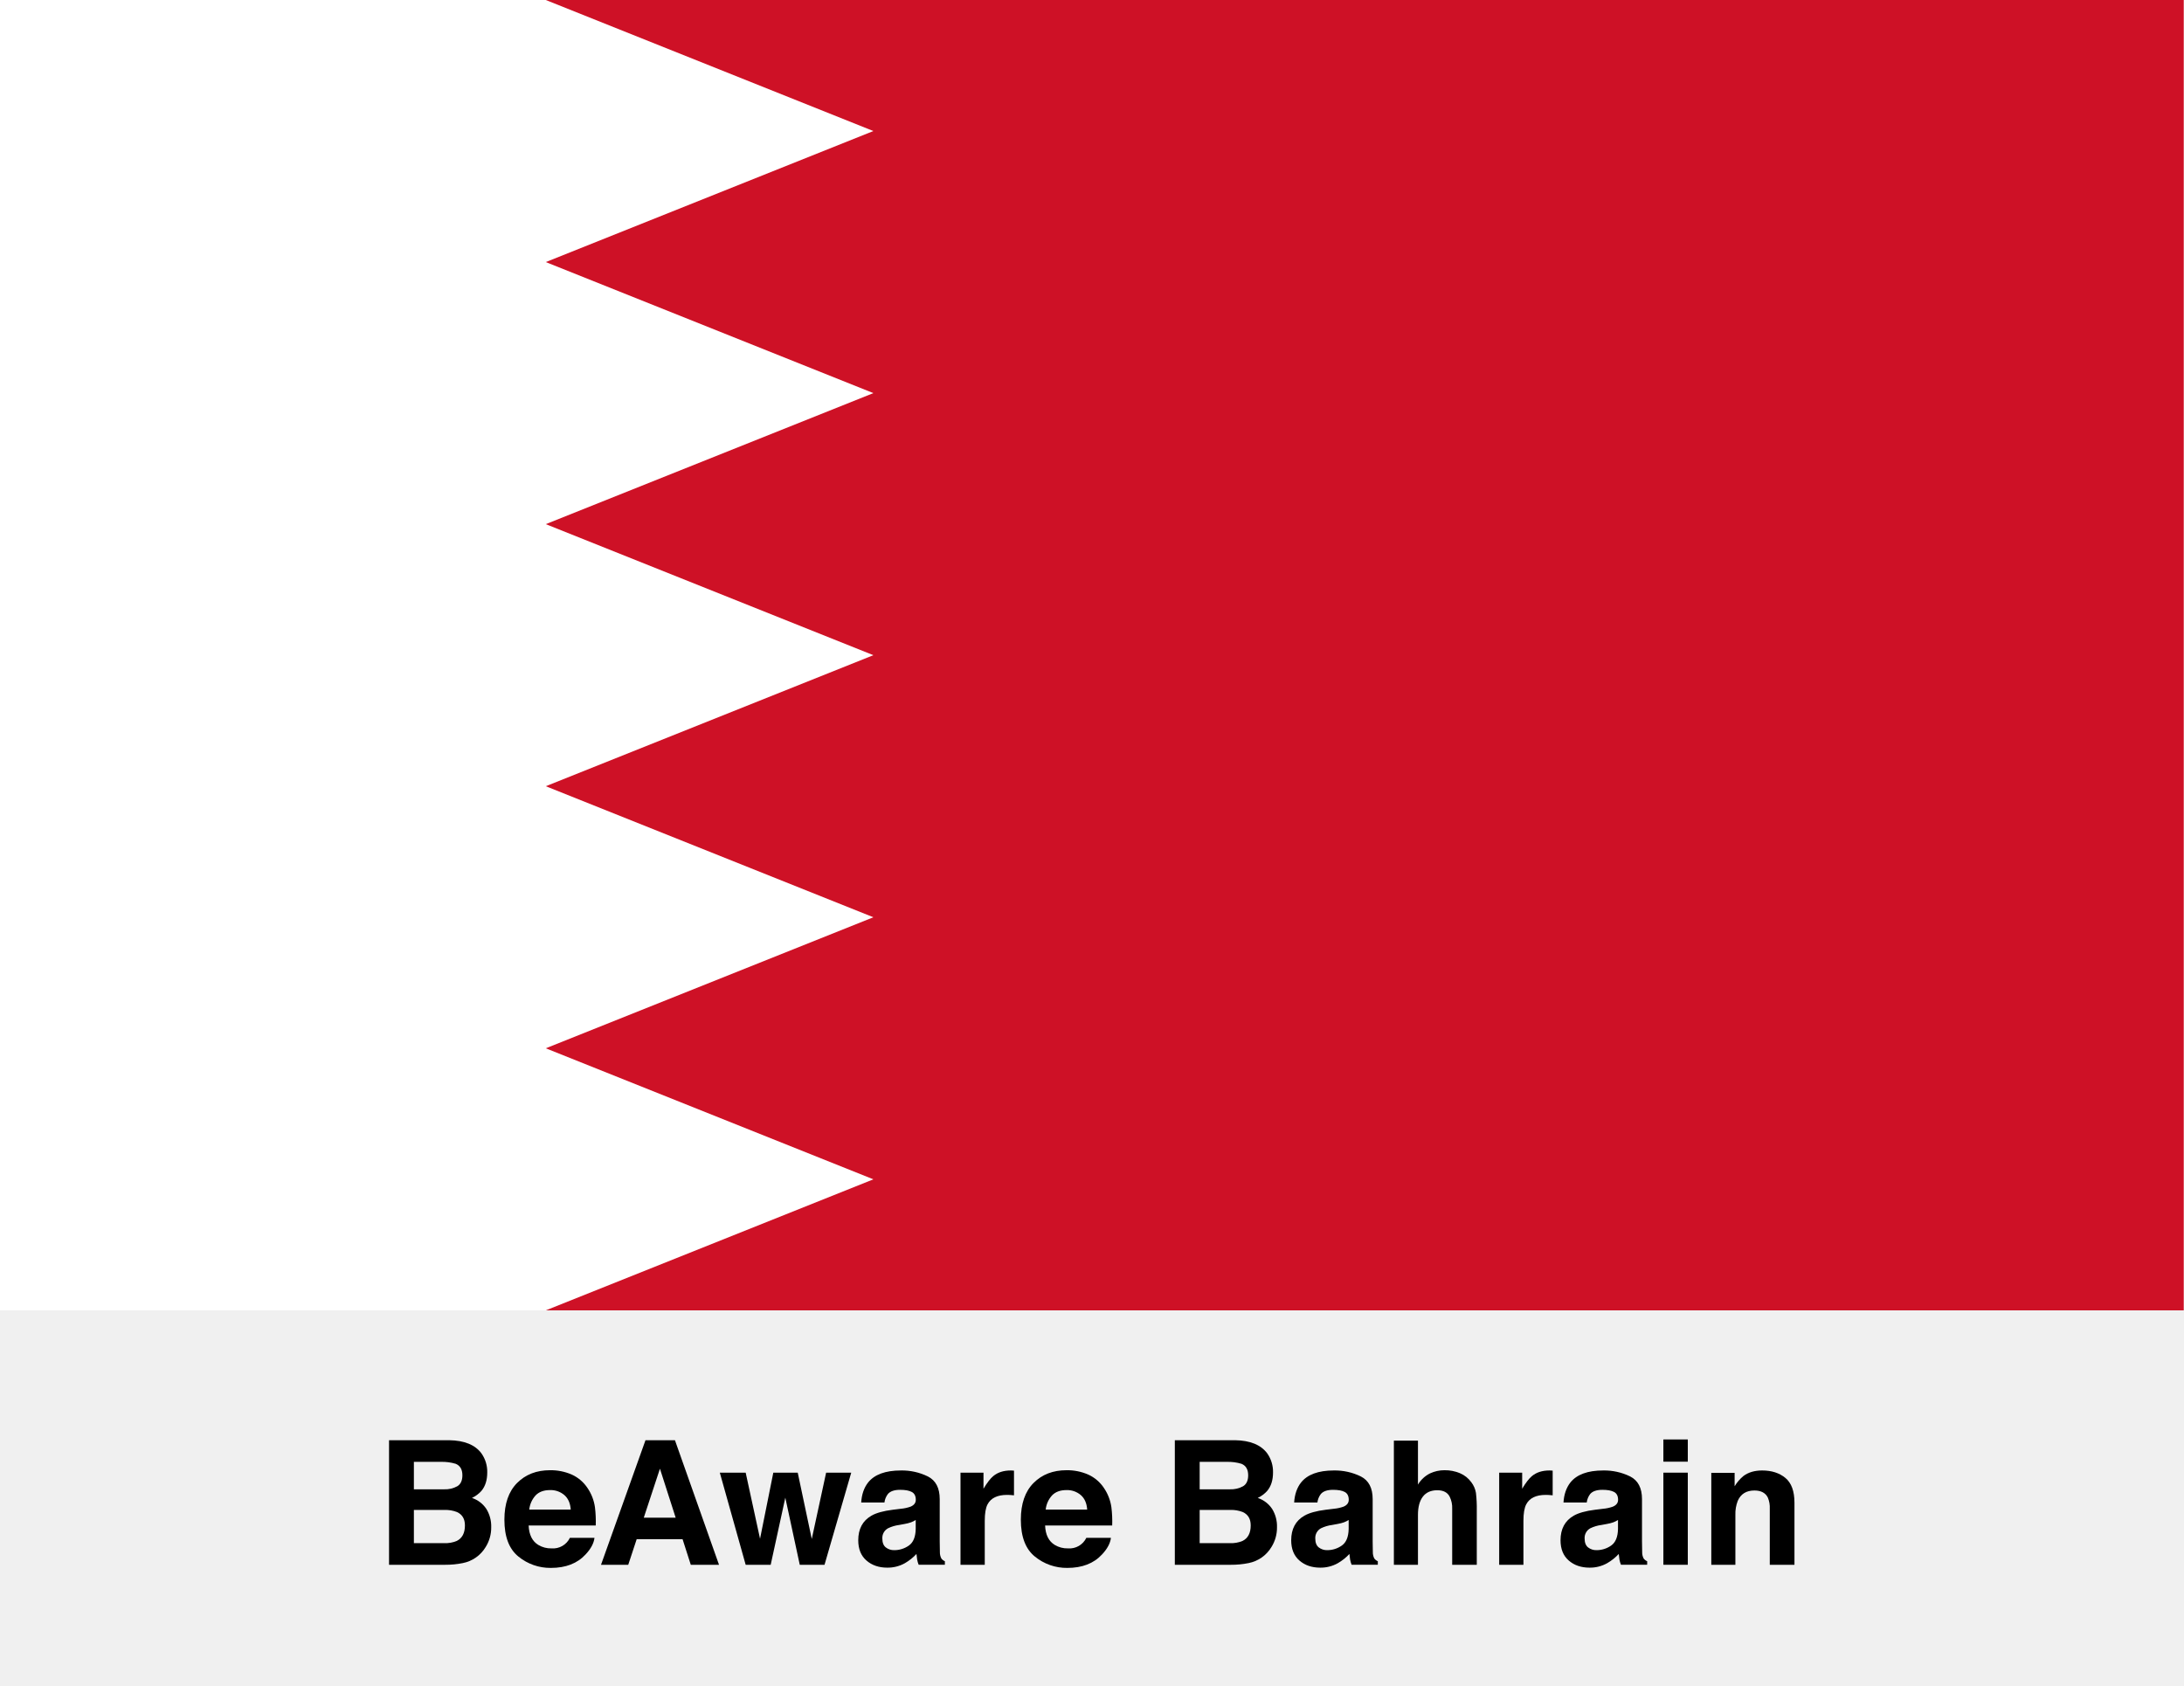
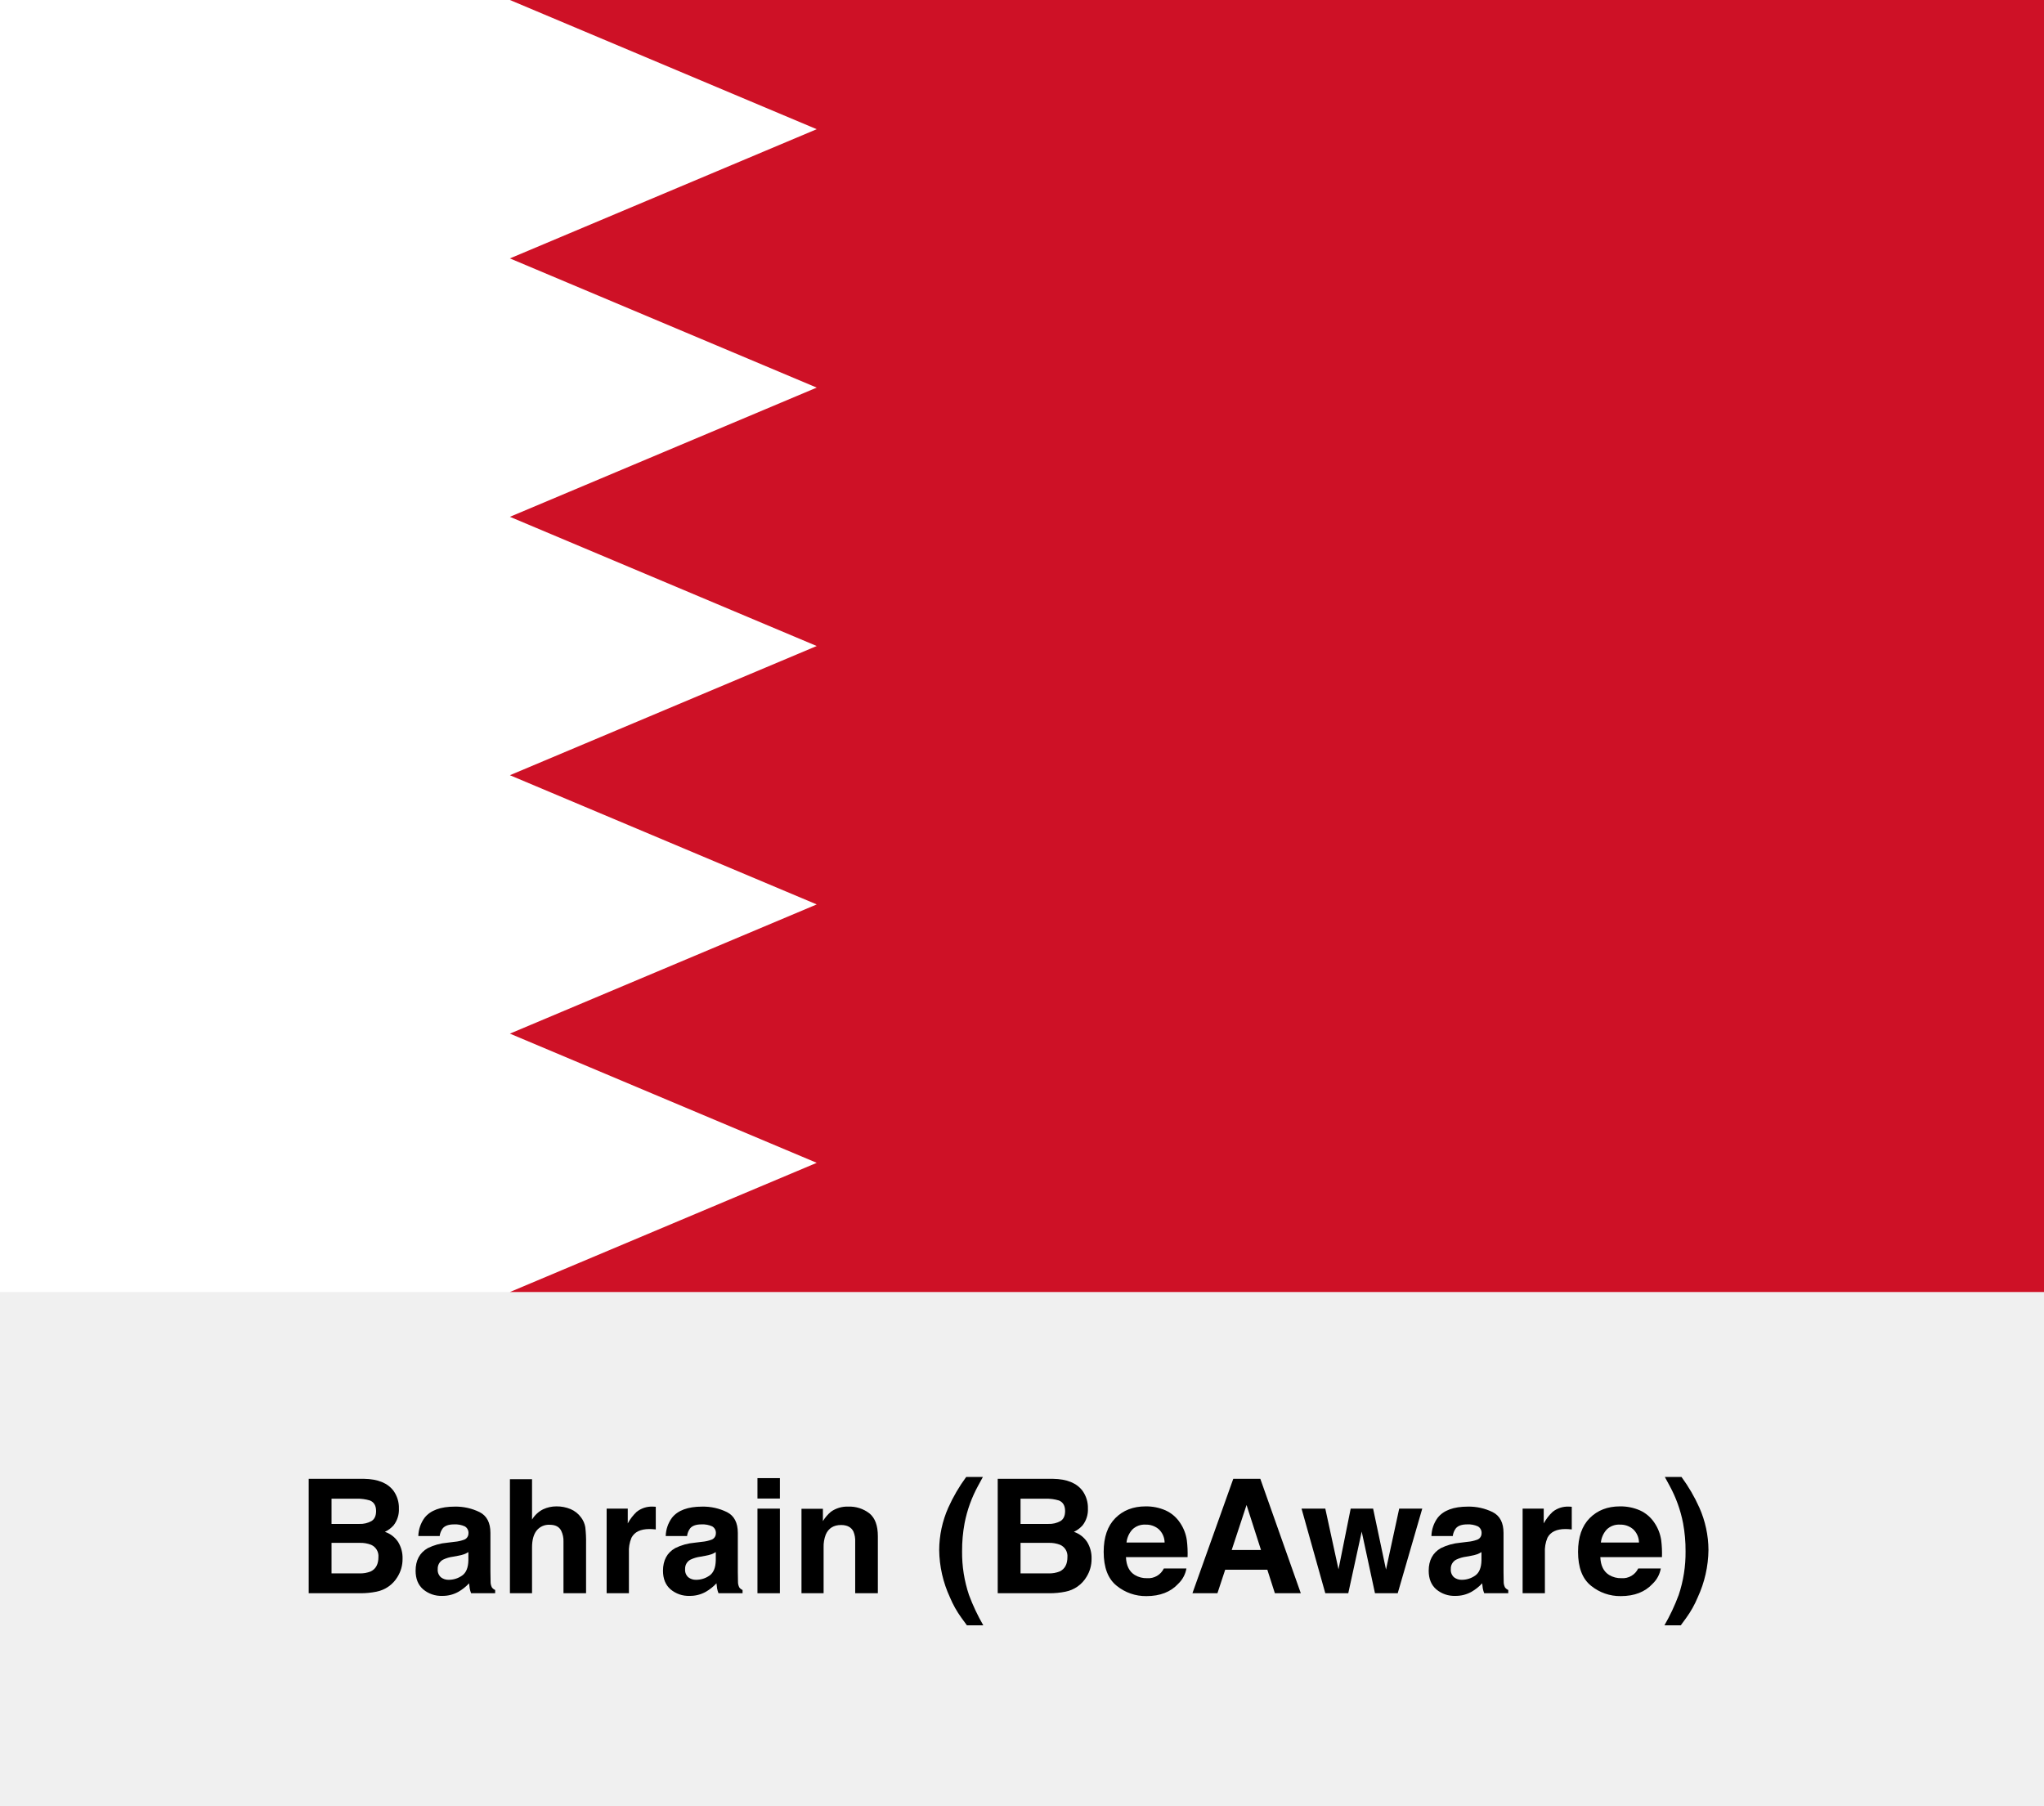
- <svg xmlns="http://www.w3.org/2000/svg" id="Layer_1" data-name="Layer 1" viewBox="0 0 1500 1157.827">
+ <svg xmlns="http://www.w3.org/2000/svg" id="Layer_1" data-name="Layer 1" viewBox="0 0 900 795.167">
  <defs>
    <style>.cls-1{fill:#fff;}.cls-2{fill:#ce1126;}</style>
  </defs>
-   <path class="cls-1" d="M-.173,0h1500V900h-1500" />
-   <path class="cls-2" d="M1499.827,0h-1125l225,90-225,90,225,90-225,90,225,90-225,90,225,90-225,90,225,90-225,90h1125" />
-   <path d="M330.715,998.298a21.766,21.766,0,0,1,3.927,13.06q0,7.836-3.963,12.595a20.437,20.437,0,0,1-6.525,4.876,19.058,19.058,0,0,1,9.883,7.546,22.642,22.642,0,0,1,3.333,12.537,25.016,25.016,0,0,1-3.809,13.64,23.556,23.556,0,0,1-15.726,11.029,59.231,59.231,0,0,1-12.089,1.161H267.196v-85.556H308.542Q324.191,989.418,330.715,998.298Zm-46.455,5.747v18.864h20.794a17.189,17.189,0,0,0,9.048-2.119q3.474-2.118,3.475-7.517,0-5.977-4.595-7.894a32.234,32.234,0,0,0-10.111-1.335Zm0,33.026v22.811h20.771a20.17,20.17,0,0,0,8.664-1.509q5.622-2.786,5.623-10.68,0-6.673-5.451-9.171a21.628,21.628,0,0,0-8.55-1.451Z" />
-   <path d="M392.644,1012.756a25.731,25.731,0,0,1,10.933,9.36,31.097,31.097,0,0,1,5.041,13.08,80.866,80.866,0,0,1,.545,12.556H363.083q.385,9.521,6.616,13.351a16.801,16.801,0,0,0,9.121,2.379,12.847,12.847,0,0,0,12.59-7.255H408.299q-.668,5.631-6.133,11.435-8.501,9.229-23.802,9.229a34.487,34.487,0,0,1-22.285-7.783q-9.655-7.785-9.654-25.33,0-16.439,8.716-25.211,8.715-8.773,22.624-8.774A36.026,36.026,0,0,1,392.644,1012.756Zm-24.747,14.29a17.189,17.189,0,0,0-4.407,9.793h28.499q-.452-6.588-4.406-9.997a14.497,14.497,0,0,0-9.811-3.411Q371.402,1023.431,367.897,1027.046Z" />
-   <path d="M443.329,989.185h20.228l30.269,85.556H474.44l-5.645-17.587H437.287l-5.8,17.587H412.787Zm-1.178,53.226h21.911l-10.808-33.665Z" />
-   <path d="M531.119,1011.474h16.775l9.635,45.564,9.867-45.564H584.635l-18.341,63.268H549.287l-9.925-46.086-10.042,46.086H512.139l-17.761-63.268h17.761l9.867,45.39Z" />
-   <path d="M618.807,1036.258a26.176,26.176,0,0,0,6.607-1.451q3.567-1.509,3.567-4.702,0-3.887-2.736-5.369-2.736-1.48-8.031-1.48-5.943,0-8.414,2.902a11.965,11.965,0,0,0-2.353,5.805H591.485q.524-8.3,4.664-13.641,6.587-8.358,22.619-8.358a40.34,40.34,0,0,1,18.538,4.12q8.102,4.123,8.103,15.556v29.022q0,3.019.116,7.313a9.183,9.183,0,0,0,.987,4.411,5.917,5.917,0,0,0,2.438,1.915v2.438H630.954a18.371,18.371,0,0,1-1.045-3.599q-.291-1.683-.464-3.831a34.161,34.161,0,0,1-7.94,6.327,24.002,24.002,0,0,1-12.144,3.076q-8.642,0-14.274-4.905-5.635-4.904-5.634-13.901,0-11.667,9.063-16.891,4.97-2.843,14.618-4.063Zm10.115,7.72a18.271,18.271,0,0,1-3.207,1.596,27.031,27.031,0,0,1-4.442,1.132l-3.765.697a24.74,24.74,0,0,0-7.604,2.264,7.554,7.554,0,0,0-3.908,7.023q0,4.236,2.387,6.123a9.069,9.069,0,0,0,5.805,1.887,17.292,17.292,0,0,0,9.99-3.135q4.568-3.134,4.744-11.435Z" />
-   <path d="M695.005,1009.994q.318.031,1.422.087v16.949q-1.567-.174-2.786-.232-1.219-.058-1.973-.058-9.984,0-13.408,6.501-1.915,3.657-1.915,11.261v30.24H659.685v-63.268h15.788v11.029q3.831-6.327,6.675-8.649,4.643-3.889,12.073-3.889Q694.685,1009.965,695.005,1009.994Z" />
-   <path d="M747.347,1012.756a25.728,25.728,0,0,1,10.933,9.36,31.102,31.102,0,0,1,5.04,13.08,80.786,80.786,0,0,1,.546,12.556H717.787q.385,9.521,6.616,13.351a16.801,16.801,0,0,0,9.121,2.379,12.849,12.849,0,0,0,12.59-7.255h16.889q-.669,5.631-6.133,11.435-8.501,9.229-23.802,9.229a34.487,34.487,0,0,1-22.285-7.783q-9.655-7.785-9.654-25.33,0-16.439,8.716-25.211,8.715-8.773,22.624-8.774A36.026,36.026,0,0,1,747.347,1012.756Zm-24.747,14.29a17.189,17.189,0,0,0-4.407,9.793H746.692q-.452-6.588-4.406-9.997a14.497,14.497,0,0,0-9.811-3.411Q726.105,1023.431,722.6,1027.046Z" />
-   <path d="M870.403,998.298a21.766,21.766,0,0,1,3.927,13.06q0,7.836-3.963,12.595a20.449,20.449,0,0,1-6.526,4.876,19.057,19.057,0,0,1,9.884,7.546,22.646,22.646,0,0,1,3.333,12.537,25.023,25.023,0,0,1-3.809,13.64,23.555,23.555,0,0,1-15.727,11.029,59.218,59.218,0,0,1-12.089,1.161H806.884v-85.556H848.23Q863.878,989.418,870.403,998.298Zm-46.456,5.747v18.864H844.742a17.19,17.19,0,0,0,9.047-2.119q3.474-2.118,3.476-7.517,0-5.977-4.596-7.894a32.226,32.226,0,0,0-10.109-1.335Zm0,33.026v22.811h20.771a20.17,20.17,0,0,0,8.664-1.509q5.623-2.786,5.624-10.68,0-6.673-5.451-9.171a21.633,21.633,0,0,0-8.55-1.451Z" />
-   <path d="M916.163,1036.258a26.171,26.171,0,0,0,6.607-1.451q3.567-1.509,3.568-4.702,0-3.887-2.737-5.369-2.735-1.48-8.03-1.48-5.944,0-8.414,2.902a11.952,11.952,0,0,0-2.353,5.805H888.841q.525-8.3,4.664-13.641,6.586-8.358,22.619-8.358a40.338,40.338,0,0,1,18.537,4.12q8.104,4.123,8.102,15.556v29.022q0,3.019.116,7.313a9.2,9.2,0,0,0,.988,4.411,5.902,5.902,0,0,0,2.437,1.915v2.438H928.311a18.343,18.343,0,0,1-1.046-3.599q-.292-1.683-.464-3.831a34.15,34.15,0,0,1-7.941,6.327,23.997,23.997,0,0,1-12.143,3.076q-8.642,0-14.275-4.905-5.633-4.904-5.633-13.901,0-11.667,9.062-16.891,4.972-2.843,14.619-4.063Zm10.116,7.72a18.325,18.325,0,0,1-3.208,1.596,27.014,27.014,0,0,1-4.443,1.132l-3.765.697a24.744,24.744,0,0,0-7.604,2.264,7.555,7.555,0,0,0-3.907,7.023q0,4.236,2.385,6.123a9.074,9.074,0,0,0,5.806,1.887,17.287,17.287,0,0,0,9.989-3.135q4.568-3.134,4.746-11.435Z" />
-   <path d="M1002.685,1011.824a18.581,18.581,0,0,1,7.831,6.216,16.582,16.582,0,0,1,3.178,7.292,90.198,90.198,0,0,1,.578,12.228v37.182H997.381v-38.526a17.084,17.084,0,0,0-1.727-8.252q-2.248-4.416-8.528-4.417-6.511,0-9.882,4.388-3.369,4.386-3.368,12.521v34.285H957.332V989.475H973.875v30.183a20.221,20.221,0,0,1,8.293-7.691,23.357,23.357,0,0,1,9.911-2.177A26.791,26.791,0,0,1,1002.685,1011.824Z" />
-   <path d="M1064.974,1009.994q.318.031,1.422.087v16.949q-1.566-.174-2.785-.232-1.22-.058-1.973-.058-9.985,0-13.408,6.501-1.916,3.657-1.916,11.261v30.24h-16.659v-63.268h15.788v11.029q3.83-6.327,6.675-8.649,4.643-3.889,12.073-3.889C1064.499,1009.965,1064.761,1009.975,1064.974,1009.994Z" />
-   <path d="M1101.147,1036.258a26.171,26.171,0,0,0,6.607-1.451q3.567-1.509,3.568-4.702,0-3.887-2.737-5.369-2.735-1.48-8.03-1.48-5.944,0-8.414,2.902a11.952,11.952,0,0,0-2.353,5.805h-15.963q.525-8.3,4.664-13.641,6.586-8.358,22.619-8.358a40.338,40.338,0,0,1,18.537,4.12q8.104,4.123,8.102,15.556v29.022q0,3.019.116,7.313a9.2,9.2,0,0,0,.988,4.411,5.902,5.902,0,0,0,2.437,1.915v2.438h-17.993a18.343,18.343,0,0,1-1.046-3.599q-.292-1.683-.464-3.831a34.15,34.15,0,0,1-7.941,6.327,23.997,23.997,0,0,1-12.143,3.076q-8.642,0-14.275-4.905-5.633-4.904-5.633-13.901,0-11.667,9.062-16.891,4.972-2.843,14.619-4.063Zm10.116,7.72a18.325,18.325,0,0,1-3.208,1.596,27.014,27.014,0,0,1-4.443,1.132l-3.765.697a24.744,24.744,0,0,0-7.604,2.264,7.555,7.555,0,0,0-3.907,7.023q0,4.236,2.385,6.123a9.074,9.074,0,0,0,5.806,1.887,17.287,17.287,0,0,0,9.989-3.135q4.568-3.134,4.746-11.435Z" />
-   <path d="M1159.207,1003.929h-16.775v-15.266h16.775Zm-16.775,7.545h16.775v63.268h-16.775Z" />
-   <path d="M1226.244,1015.102q6.214,5.137,6.214,17.036v42.604h-16.949v-38.483a17.675,17.675,0,0,0-1.326-7.661q-2.422-4.876-9.219-4.876-8.355,0-11.467,7.139a24.681,24.681,0,0,0-1.613,9.635v34.246h-16.543v-63.152h16.02v9.229a28.059,28.059,0,0,1,6.011-7.023q5.088-3.831,12.89-3.831Q1220.032,1009.965,1226.244,1015.102Z" />
+   <path class="cls-1" d="M0,0H900V568.923H0" />
+   <path class="cls-2" d="M900,0H224.515l135.097,56.892-135.097,56.892,135.097,56.892-135.097,56.892,135.097,56.892-135.097,56.892L359.612,398.246l-135.097,56.892,135.097,56.892-135.097,56.892H900" />
+   <path d="M173.334,656.54a12.82,12.82,0,0,1,2.312,7.69,11.22,11.22,0,0,1-2.333,7.417,12.032,12.032,0,0,1-3.843,2.871,11.224,11.224,0,0,1,5.819,4.443,13.331,13.331,0,0,1,1.963,7.383,14.734,14.734,0,0,1-2.243,8.032,13.874,13.874,0,0,1-9.261,6.494,34.867,34.867,0,0,1-7.119.684H135.929V651.173H160.276Q169.491,651.311,173.334,656.54Zm-27.355,3.384v11.108h12.245a10.119,10.119,0,0,0,5.327-1.247q2.046-1.248,2.047-4.427,0-3.52-2.706-4.648a18.993,18.993,0,0,0-5.954-.786Zm0,19.448v13.433h12.231a11.878,11.878,0,0,0,5.102-.889q3.312-1.641,3.312-6.289a5.411,5.411,0,0,0-3.21-5.4,12.742,12.742,0,0,0-5.034-.855Z" />
+   <path d="M200.28,678.893a15.394,15.394,0,0,0,3.891-.854,2.93,2.93,0,0,0,2.101-2.769,3.273,3.273,0,0,0-1.611-3.161,10.181,10.181,0,0,0-4.729-.872q-3.5,0-4.955,1.709a7.045,7.045,0,0,0-1.386,3.418H184.191a14.258,14.258,0,0,1,2.746-8.032q3.879-4.922,13.319-4.922a23.757,23.757,0,0,1,10.916,2.427q4.771,2.427,4.771,9.16v17.09q0,1.778.068,4.307a5.408,5.408,0,0,0,.581,2.598,3.478,3.478,0,0,0,1.436,1.128v1.436H207.433a10.754,10.754,0,0,1-.615-2.119q-.171-.99-.273-2.256a20.104,20.104,0,0,1-4.676,3.726,14.125,14.125,0,0,1-7.151,1.812,12.342,12.342,0,0,1-8.405-2.888q-3.318-2.889-3.317-8.187,0-6.87,5.337-9.946a23.84,23.84,0,0,1,8.608-2.393Zm5.956,4.546a10.759,10.759,0,0,1-1.888.94,16.002,16.002,0,0,1-2.616.666l-2.218.41a14.626,14.626,0,0,0-4.478,1.333,4.449,4.449,0,0,0-2.301,4.136,4.323,4.323,0,0,0,1.405,3.606,5.347,5.347,0,0,0,3.419,1.11,10.182,10.182,0,0,0,5.883-1.846q2.689-1.846,2.793-6.733Z" />
+   <path d="M251.23,664.504a10.948,10.948,0,0,1,4.611,3.661,9.754,9.754,0,0,1,1.871,4.293,53.02,53.02,0,0,1,.341,7.201v21.895h-9.946V678.868a10.055,10.055,0,0,0-1.018-4.858q-1.324-2.602-5.021-2.602a6.888,6.888,0,0,0-5.819,2.584q-1.985,2.584-1.984,7.374v20.188h-9.741v-50.21h9.741v17.773a11.909,11.909,0,0,1,4.884-4.528,13.748,13.748,0,0,1,5.836-1.282A15.776,15.776,0,0,1,251.23,664.504Z" />
+   <path d="M287.91,663.427q.186.018.837.051v9.98q-.923-.103-1.641-.137-.718-.034-1.162-.034-5.88,0-7.896,3.828a14.894,14.894,0,0,0-1.128,6.631v17.808H267.111V664.298h9.297v6.494a20.599,20.599,0,0,1,3.931-5.093,10.7,10.7,0,0,1,7.109-2.29C287.63,663.41,287.784,663.416,287.91,663.427Z" />
+   <path d="M309.211,678.893a15.393,15.393,0,0,0,3.891-.854,2.93,2.93,0,0,0,2.101-2.769,3.273,3.273,0,0,0-1.611-3.161,10.181,10.181,0,0,0-4.729-.872q-3.499,0-4.955,1.709a7.045,7.045,0,0,0-1.386,3.418H293.122a14.258,14.258,0,0,1,2.746-8.032q3.879-4.922,13.319-4.922a23.757,23.757,0,0,1,10.916,2.427q4.771,2.427,4.771,9.16v17.09q0,1.778.068,4.307a5.408,5.408,0,0,0,.581,2.598,3.478,3.478,0,0,0,1.436,1.128v1.436h-10.596a10.754,10.754,0,0,1-.615-2.119q-.171-.99-.273-2.256a20.104,20.104,0,0,1-4.676,3.726,14.125,14.125,0,0,1-7.151,1.812,12.342,12.342,0,0,1-8.405-2.888q-3.318-2.889-3.317-8.187,0-6.87,5.337-9.946a23.841,23.841,0,0,1,8.608-2.393Zm5.956,4.546a10.759,10.759,0,0,1-1.888.94,16.002,16.002,0,0,1-2.616.666l-2.218.41a14.627,14.627,0,0,0-4.478,1.333,4.449,4.449,0,0,0-2.301,4.136,4.323,4.323,0,0,0,1.405,3.606,5.347,5.347,0,0,0,3.419,1.11,10.182,10.182,0,0,0,5.883-1.846q2.689-1.846,2.793-6.733Z" />
+   <path d="M343.4,659.855h-9.878V650.866H343.4Zm-9.878,4.443H343.4v37.256h-9.878Z" />
+   <path d="M382.876,666.435q3.659,3.025,3.659,10.031v25.088h-9.98V678.893a10.408,10.408,0,0,0-.78-4.512q-1.425-2.871-5.429-2.871-4.92,0-6.752,4.204a14.53,14.53,0,0,0-.95,5.674v20.166H352.902v-37.188h9.434v5.435a16.5,16.5,0,0,1,3.54-4.136,12.263,12.263,0,0,1,7.59-2.256A14.281,14.281,0,0,1,382.876,666.435Z" />
+   <path d="M417.536,663.888a73.253,73.253,0,0,1,7.896-13.535h7.349l-2.085,3.828a56.995,56.995,0,0,0-5.981,16.543,65.425,65.425,0,0,0-1.094,12.373,58.448,58.448,0,0,0,3.042,19.243,87.723,87.723,0,0,0,6.289,13.33h-7.212l-2.427-3.315A44.413,44.413,0,0,1,418.288,703.4a50.987,50.987,0,0,1-4.751-20.918A46.401,46.401,0,0,1,417.536,663.888Z" />
+   <path d="M476.713,656.54a12.82,12.82,0,0,1,2.312,7.69,11.22,11.22,0,0,1-2.333,7.417,12.032,12.032,0,0,1-3.843,2.871,11.224,11.224,0,0,1,5.819,4.443,13.331,13.331,0,0,1,1.963,7.383,14.734,14.734,0,0,1-2.243,8.032,13.874,13.874,0,0,1-9.261,6.494,34.867,34.867,0,0,1-7.119.684h-22.7V651.173H463.655Q472.87,651.311,476.713,656.54Zm-27.355,3.384v11.108h12.245a10.119,10.119,0,0,0,5.327-1.247q2.046-1.248,2.047-4.427,0-3.52-2.706-4.648a18.993,18.993,0,0,0-5.954-.786Zm0,19.448v13.433H461.589a11.878,11.878,0,0,0,5.102-.889q3.312-1.641,3.312-6.289a5.411,5.411,0,0,0-3.21-5.4,12.742,12.742,0,0,0-5.034-.855Z" />
+   <path d="M513.18,665.053a15.146,15.146,0,0,1,6.438,5.512,18.307,18.307,0,0,1,2.969,7.702,47.682,47.682,0,0,1,.321,7.394H495.773q.227,5.606,3.896,7.861a9.895,9.895,0,0,0,5.371,1.401,7.566,7.566,0,0,0,7.414-4.272H522.399a12.164,12.164,0,0,1-3.611,6.733q-5.005,5.435-14.017,5.435a20.307,20.307,0,0,1-13.123-4.584q-5.685-4.583-5.685-14.915,0-9.681,5.132-14.847,5.133-5.165,13.323-5.166A21.206,21.206,0,0,1,513.18,665.053Zm-14.573,8.415a10.119,10.119,0,0,0-2.595,5.767h16.782a8.13,8.13,0,0,0-2.595-5.887,8.539,8.539,0,0,0-5.777-2.009A7.727,7.727,0,0,0,498.607,673.468Z" />
+   <path d="M543.026,651.173h11.912l17.824,50.381h-11.416l-3.324-10.356H539.469l-3.416,10.356H525.042Zm-.693,31.343H555.236L548.872,662.692Z" />
+   <path d="M594.723,664.298h9.878l5.674,26.831,5.811-26.831h10.151l-10.801,37.256H605.422l-5.845-27.139-5.913,27.139H583.547l-10.459-37.256h10.459l5.811,26.729Z" />
+   <path d="M646.359,678.893a15.394,15.394,0,0,0,3.891-.854,2.93,2.93,0,0,0,2.101-2.769,3.273,3.273,0,0,0-1.611-3.161,10.181,10.181,0,0,0-4.729-.872q-3.5,0-4.955,1.709a7.045,7.045,0,0,0-1.386,3.418h-9.399a14.258,14.258,0,0,1,2.746-8.032q3.879-4.922,13.319-4.922a23.757,23.757,0,0,1,10.916,2.427q4.771,2.427,4.771,9.16v17.09q0,1.778.068,4.307a5.408,5.408,0,0,0,.581,2.598,3.478,3.478,0,0,0,1.436,1.128v1.436H653.512a10.754,10.754,0,0,1-.615-2.119q-.171-.99-.273-2.256a20.104,20.104,0,0,1-4.676,3.726,14.125,14.125,0,0,1-7.151,1.812,12.342,12.342,0,0,1-8.405-2.888q-3.318-2.889-3.317-8.187,0-6.87,5.337-9.946a23.84,23.84,0,0,1,8.608-2.393Zm5.956,4.546a10.759,10.759,0,0,1-1.888.94,16.002,16.002,0,0,1-2.616.666l-2.218.41a14.626,14.626,0,0,0-4.478,1.333,4.449,4.449,0,0,0-2.301,4.136,4.323,4.323,0,0,0,1.405,3.606,5.347,5.347,0,0,0,3.419,1.11,10.182,10.182,0,0,0,5.883-1.846q2.689-1.846,2.793-6.733Z" />
+   <path d="M691.23,663.427q.186.018.837.051v9.98q-.923-.103-1.641-.137-.718-.034-1.162-.034-5.88,0-7.896,3.828a14.894,14.894,0,0,0-1.128,6.631v17.808h-9.81V664.298h9.297v6.494a20.599,20.599,0,0,1,3.931-5.093,10.7,10.7,0,0,1,7.109-2.29C690.95,663.41,691.104,663.416,691.23,663.427Z" />
+   <path d="M722.052,665.053a15.146,15.146,0,0,1,6.438,5.512,18.307,18.307,0,0,1,2.969,7.702,47.682,47.682,0,0,1,.321,7.394H704.645q.227,5.606,3.896,7.861a9.895,9.895,0,0,0,5.371,1.401,7.566,7.566,0,0,0,7.414-4.272h9.945a12.164,12.164,0,0,1-3.611,6.733q-5.005,5.435-14.017,5.435a20.307,20.307,0,0,1-13.123-4.584q-5.685-4.583-5.685-14.915,0-9.681,5.132-14.847,5.133-5.165,13.323-5.166A21.206,21.206,0,0,1,722.052,665.053Zm-14.573,8.415a10.119,10.119,0,0,0-2.595,5.767h16.782a8.13,8.13,0,0,0-2.595-5.887,8.539,8.539,0,0,0-5.777-2.009A7.727,7.727,0,0,0,707.479,673.468Z" />
+   <path d="M748.265,663.888a46.473,46.473,0,0,1,3.992,18.594,51.081,51.081,0,0,1-4.742,20.918,44.547,44.547,0,0,1-5.016,8.955l-2.423,3.315h-7.199a87.878,87.878,0,0,0,6.266-13.33,58.654,58.654,0,0,0,3.031-19.243,65.681,65.681,0,0,0-1.09-12.373,57.14,57.14,0,0,0-5.959-16.543l-2.078-3.828h7.336A73.286,73.286,0,0,1,748.265,663.888Z" />
</svg>
